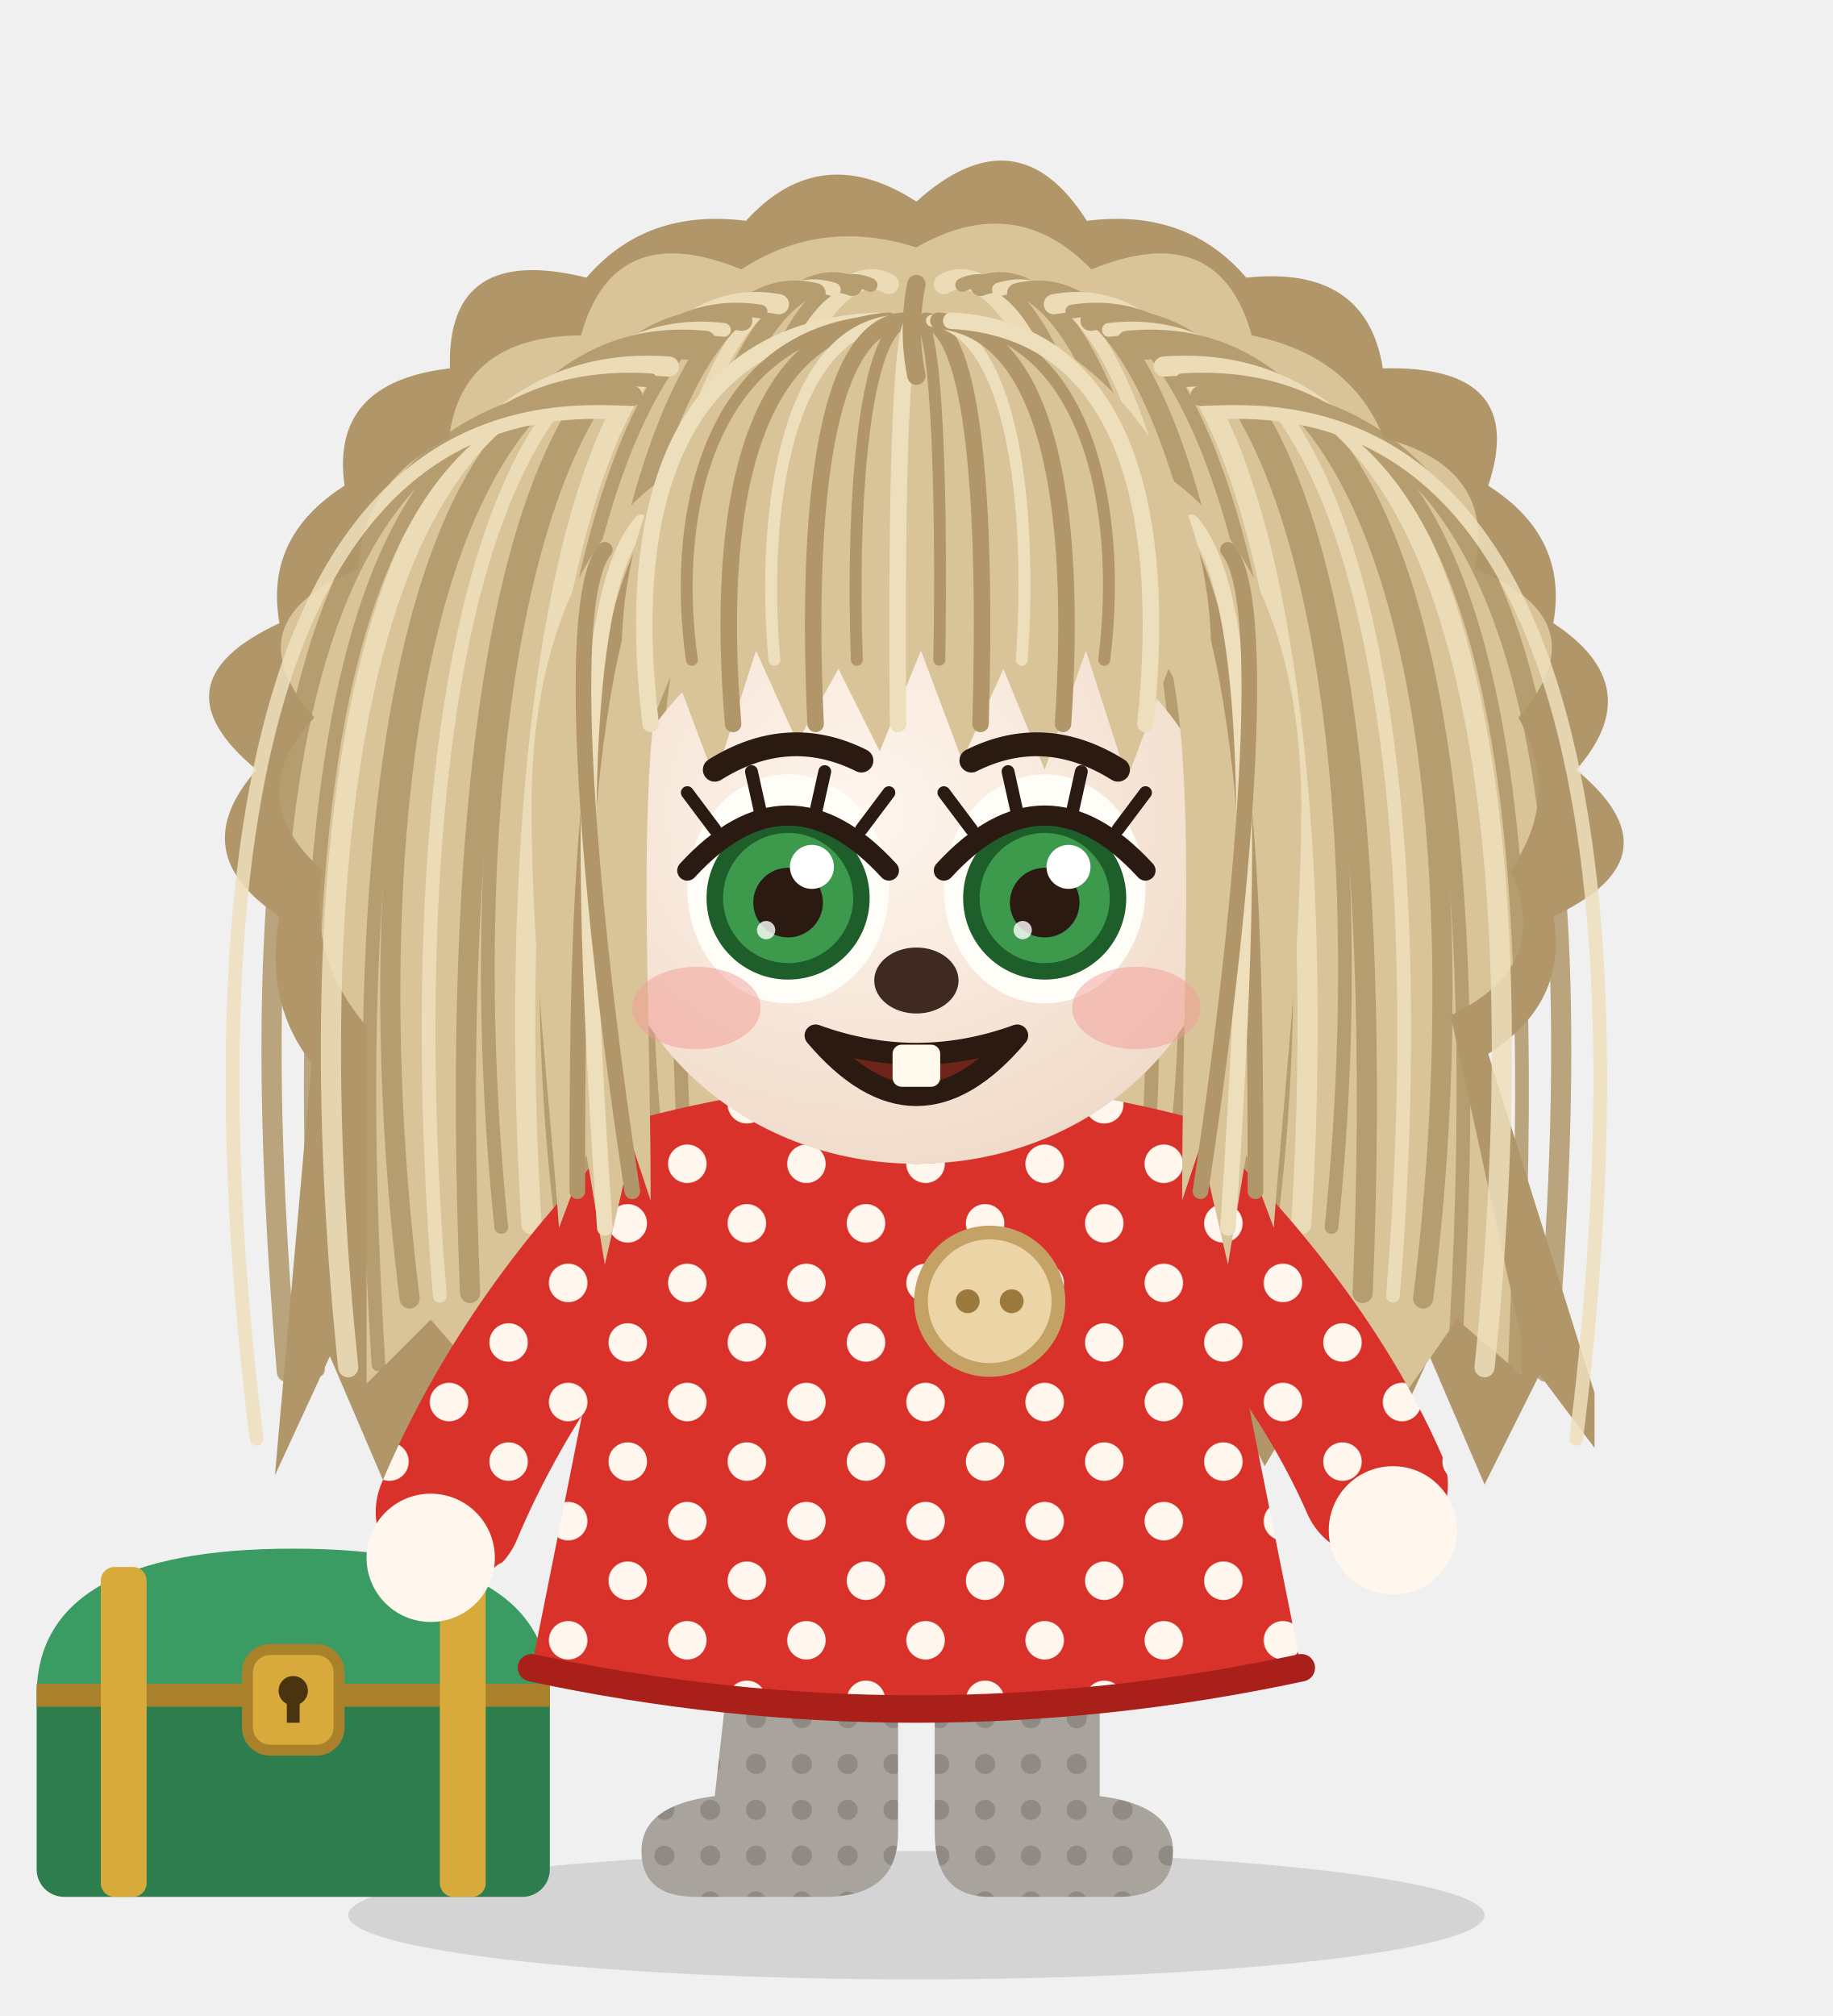
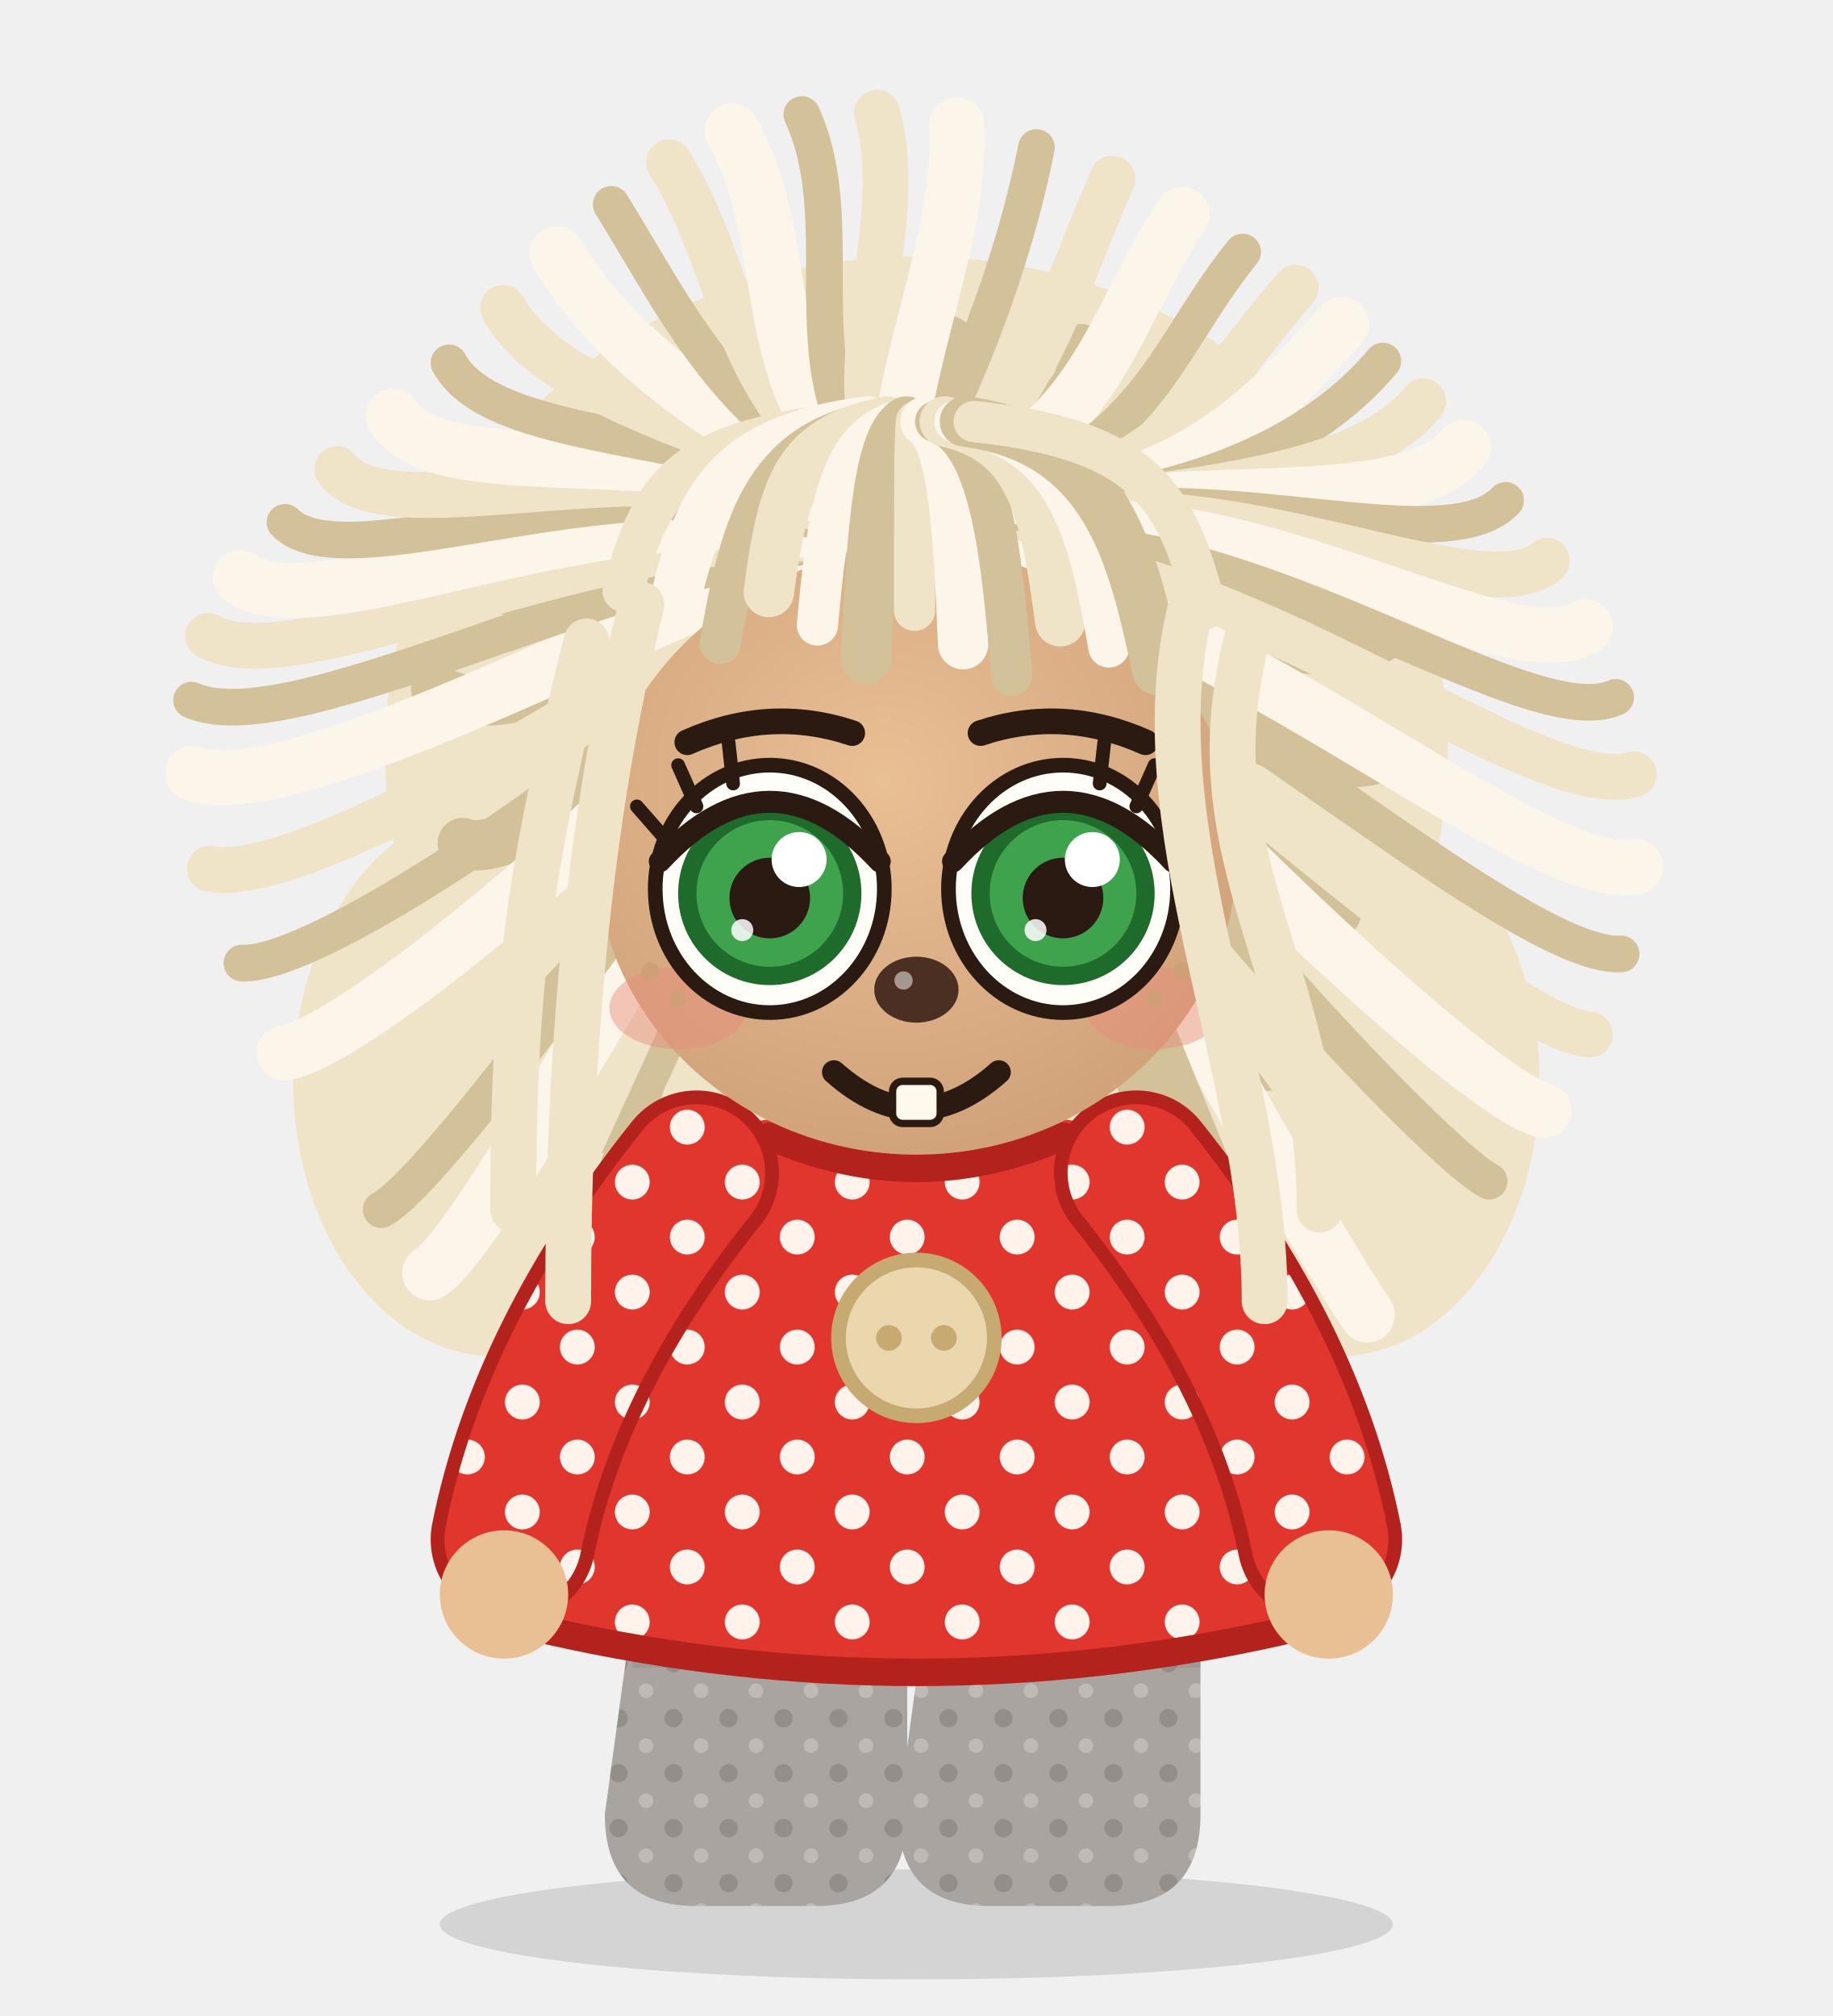
<svg xmlns="http://www.w3.org/2000/svg" viewBox="0 0 200 220" width="200" height="220">
  <defs>
-     <pattern id="kzDots" width="13" height="13" patternUnits="userSpaceOnUse">
-       <rect width="13" height="13" fill="#D8322B" />
-       <circle cx="3.5" cy="3.5" r="2.1" fill="#FFF6EE" />
-       <circle cx="10" cy="10" r="2.1" fill="#FFF6EE" />
+     <pattern id="kzDots" width="12" height="12" patternUnits="userSpaceOnUse">
+       <rect width="12" height="12" fill="#E0362E" />
+       <circle cx="3" cy="3" r="1.9" fill="#FFF3EC" />
+       <circle cx="9" cy="9" r="1.9" fill="#FFF3EC" />
    </pattern>
-     <pattern id="kzKnit" width="5" height="5" patternUnits="userSpaceOnUse">
-       <rect width="5" height="5" fill="#A8A39C" />
-       <circle cx="2.5" cy="2.5" r="1.1" fill="#8F8A83" />
+     <pattern id="kzFelt" width="6" height="6" patternUnits="userSpaceOnUse">
+       <rect width="6" height="6" fill="#A9A49F" />
+       <circle cx="1.5" cy="1.5" r="1" fill="#8A857F" opacity="0.7" />
+       <circle cx="4.5" cy="4.5" r="0.8" fill="#C4BFB9" opacity="0.8" />
    </pattern>
-     <radialGradient id="kzSkin" cx="42%" cy="38%" r="70%">
-       <stop offset="0%" stop-color="#FFF6EE" />
-       <stop offset="100%" stop-color="#EFD9C7" />
+     <radialGradient id="kzSkin" cx="45%" cy="38%" r="68%">
+       <stop offset="0%" stop-color="#E9BF94" />
+       <stop offset="100%" stop-color="#CFA078" />
    </radialGradient>
    <radialGradient id="kzGlow">
-       <stop offset="0%" stop-color="#FFC94D" stop-opacity="0.85" />
-       <stop offset="100%" stop-color="#FFC94D" stop-opacity="0" />
+       <stop offset="0%" stop-color="#90E0EF" stop-opacity="0.85" />
+       <stop offset="100%" stop-color="#90E0EF" stop-opacity="0" />
    </radialGradient>
    <radialGradient id="kzBg" cx="50%" cy="40%" r="70%">
-       <stop offset="0%" stop-color="#FFF4E3" />
-       <stop offset="100%" stop-color="#FFD9A8" />
+       <stop offset="0%" stop-color="#CAF0F8" />
+       <stop offset="100%" stop-color="#90E0EF" />
    </radialGradient>
  </defs>
  <g>
-     <ellipse cx="100" cy="209" rx="62" ry="7" fill="#000" opacity="0.12" />
-     <path d="M34 116 Q28.8 109.4 30.5 100 Q20 93.1 28 84 Q16.5 74.5 30.5 68 Q28.8 58.6 37.6 53 Q36 41.7 49.1 40.2 Q48.7 26.5 64 30.3 Q70.5 22.7 81.4 24.1 Q89.5 15.2 100 22 Q111 12.1 118.6 24.1 Q129.5 22.7 136 30.3 Q149.1 28.9 150.9 40.2 Q166.8 39.8 162.4 53 Q171.2 58.6 169.5 68 Q180 74.9 172 84 Q183.5 93.5 169.5 100 Q171.2 109.4 162.4 115 L174 152 L174 158 L168 150 L162 162 L156 148 L150 161 L144 150 L138 160 L132 148 L126 159 L120 150 L114 158 L108 148 L102 162 L96 150 L90 161 L84 148 L78 160 L72 150 L66 159 L60 148 L54 158 L48 150 L42 162 L36 148 L30 161 Z" fill="#B09669" />
-     <path d="M40 112 Q33.5 104.4 35.2 95 Q26.2 87 34.3 78.3 Q25.1 67.7 39.1 62.1 Q39.5 52.6 49 47.8 Q50.4 36.7 63.4 36.6 Q67 23.7 80.9 29.4 Q89.6 23.7 100 27 Q110.8 20.8 119.1 29.4 Q133 23.7 136.6 36.6 Q147.4 38.8 151 47.8 Q163.4 51.1 160.9 62.1 Q174.9 67.7 165.7 78.3 Q170.5 86.9 164.8 95 Q169.6 105.4 158.3 110.8 L166 146 L166 150 L159 144 L152 154 L145 142 L138 153 L131 144 L124 152 L117 142 L110 151 L103 144 L96 150 L89 142 L82 154 L75 144 L68 153 L61 142 L54 152 L47 144 L40 151 Z" fill="#D9C499" />
-     <g fill="none" stroke-linecap="round" opacity="0.85">
-       <path d="M97 31 C87 25 72 70 78 118" stroke="#EEDFBC" stroke-width="2.2" />
-       <path d="M95 31.1 C82.7 25.4 71.7 77.3 74.7 125.3" stroke="#B09669" stroke-width="1.5" />
-       <path d="M93 31.2 C78.5 25.7 66.3 77.5 71.3 125.5" stroke="#B09669" stroke-width="2.2" />
-       <path d="M91 31.6 C74.2 26.4 66 77.8 68 125.8" stroke="#EEDFBC" stroke-width="1.5" />
-       <path d="M89 32 C69.9 27.1 60.7 85.1 64.7 133.1" stroke="#B09669" stroke-width="2.2" />
-       <path d="M87 32.6 C65.7 27.9 55.3 85.3 61.3 133.3" stroke="#B09669" stroke-width="1.5" />
-       <path d="M85 33.2 C61.4 28.8 55 85.6 58 133.6" stroke="#EEDFBC" stroke-width="2.2" />
-       <path d="M83 34 C57.1 29.9 49.7 85.9 54.7 133.9" stroke="#B09669" stroke-width="1.5" />
-       <path d="M81 35 C52.9 31.1 49.3 93.1 51.3 141.1" stroke="#B09669" stroke-width="2.2" />
-       <path d="M79 36 C48.6 32.4 44 93.4 48 141.4" stroke="#EEDFBC" stroke-width="1.5" />
-       <path d="M77 37.2 C44.3 33.9 38.7 93.7 44.7 141.7" stroke="#B09669" stroke-width="2.2" />
-       <path d="M75 38.5 C40.1 35.4 38.3 100.9 41.3 148.9" stroke="#B09669" stroke-width="1.5" />
-       <path d="M73 40 C35.8 37.2 33 101.2 38 149.2" stroke="#EEDFBC" stroke-width="2.2" />
-       <path d="M71 41.5 C31.5 39 32.7 101.5 34.7 149.5" stroke="#B09669" stroke-width="1.5" />
-       <path d="M69 43.2 C27.3 40.9 27.3 101.7 31.3 149.7" stroke="#B09669" stroke-width="2.2" />
-       <path d="M67 45 C23 43 22 109 28 157" stroke="#EEDFBC" stroke-width="1.5" />
-       <path d="M103 31 C113 25 128 70 122 118" stroke="#EEDFBC" stroke-width="2.2" />
-       <path d="M105 31.1 C117.3 25.4 128.3 77.3 125.3 125.3" stroke="#B09669" stroke-width="1.5" />
-       <path d="M107 31.2 C121.5 25.7 133.7 77.5 128.7 125.5" stroke="#B09669" stroke-width="2.2" />
-       <path d="M109 31.6 C125.8 26.4 134 77.8 132 125.8" stroke="#EEDFBC" stroke-width="1.5" />
-       <path d="M111 32 C130.1 27.1 139.3 85.1 135.3 133.1" stroke="#B09669" stroke-width="2.2" />
-       <path d="M113 32.6 C134.3 27.9 144.7 85.3 138.7 133.3" stroke="#B09669" stroke-width="1.5" />
-       <path d="M115 33.2 C138.6 28.8 145 85.6 142 133.6" stroke="#EEDFBC" stroke-width="2.2" />
-       <path d="M117 34 C142.9 29.9 150.3 85.9 145.3 133.9" stroke="#B09669" stroke-width="1.5" />
-       <path d="M119 35 C147.1 31.1 150.7 93.1 148.7 141.1" stroke="#B09669" stroke-width="2.2" />
-       <path d="M121 36 C151.4 32.4 156 93.4 152 141.4" stroke="#EEDFBC" stroke-width="1.5" />
-       <path d="M123 37.2 C155.7 33.9 161.3 93.7 155.3 141.7" stroke="#B09669" stroke-width="2.2" />
-       <path d="M125 38.5 C159.9 35.4 161.7 100.9 158.7 148.9" stroke="#B09669" stroke-width="1.5" />
-       <path d="M127 40 C164.2 37.2 167 101.2 162 149.2" stroke="#EEDFBC" stroke-width="2.2" />
-       <path d="M129 41.5 C168.5 39 167.3 101.5 165.3 149.5" stroke="#B09669" stroke-width="1.5" />
-       <path d="M131 43.2 C172.7 40.9 172.7 101.7 168.7 149.7" stroke="#B09669" stroke-width="2.2" />
-       <path d="M133 45 C177 43 178 109 172 157" stroke="#EEDFBC" stroke-width="1.5" />
+     <ellipse cx="100" cy="210" rx="52" ry="6" fill="#000" opacity="0.12" />
+     <ellipse cx="100" cy="82" rx="58" ry="54" fill="#EFE4C8" />
+     <ellipse cx="54" cy="118" rx="22" ry="30" fill="#EFE4C8" />
+     <ellipse cx="146" cy="118" rx="22" ry="30" fill="#EFE4C8" />
+     <g fill="none" stroke-linecap="round">
+       <path d="M96.4 64.7 C81.3 80 77.1 125.8 70.9 128.3" stroke="#EFE4C8" stroke-width="5.5" />
+       <path d="M96 64.1 C82.4 80.1 71.4 121.2 66.1 123.1" stroke="#D2C199" stroke-width="5.5" />
+       <path d="M95.3 63.4 C82.8 80.9 66.2 115.8 61.6 116.8" stroke="#EFE4C8" stroke-width="5.5" />
+       <path d="M94.3 62.6 C82 81.7 61.7 109.5 57.5 109.5" stroke="#D2C199" stroke-width="5.5" />
+       <path d="M93.1 61.8 C79.9 81.7 58.3 102.2 53.7 101.1" stroke="#EFE4C8" stroke-width="5.5" />
+       <path d="M91.8 60.9 C76.8 80 56 94.3 50.5 92" stroke="#D2C199" stroke-width="5.5" />
+       <path d="M90.5 60 C73.7 76.2 54.7 86.1 48.4 82.4" stroke="#EFE4C8" stroke-width="5.5" />
+       <path d="M89.6 59.1 C71.7 71.3 54.5 79.8 47.6 75.2" stroke="#D2C199" stroke-width="5.5" />
+       <path d="M89.1 58.3 C71.7 65.2 55.2 73.9 48.6 68.4" stroke="#EFE4C8" stroke-width="5.5" />
+       <path d="M89.2 57.4 C74 58.9 56.9 68.6 51.3 62.4" stroke="#D2C199" stroke-width="5.5" />
+       <path d="M90 56.6 C78.5 53.4 59.6 64.1 55.6 57.2" stroke="#EFE4C8" stroke-width="5.5" />
+       <path d="M91.4 55.9 C84.4 49.5 63.3 60.2 61.3 52.8" stroke="#D2C199" stroke-width="5.5" />
+       <path d="M93.3 55.3 C90.5 47.5 68.1 57 68 49" stroke="#EFE4C8" stroke-width="5.5" />
+       <path d="M95.5 54.8 C95.8 47.2 73.9 54.2 75.1 45.8" stroke="#D2C199" stroke-width="5.5" />
+       <path d="M97.8 54.4 C99.5 47.9 80.7 51.7 82.3 43" stroke="#EFE4C8" stroke-width="5.5" />
+       <path d="M100 54.2 C101.2 48.8 88.3 49.5 89.5 40.5" stroke="#D2C199" stroke-width="5.5" />
+       <path d="M101.9 54 C101.5 49.2 96.4 47.8 96.5 38.5" stroke="#EFE4C8" stroke-width="5.5" />
+       <path d="M103.4 54 C101 48.8 104.7 46.8 103.5 37.2" stroke="#D2C199" stroke-width="5.5" />
+       <path d="M104.3 54.2 C100.8 47.6 112.7 46.6 110.6 37" stroke="#EFE4C8" stroke-width="5.5" />
+       <path d="M104.8 54.4 C101.9 46.3 120 47.6 117.9 38.1" stroke="#D2C199" stroke-width="5.5" />
+       <path d="M105 54.8 C104.5 45.6 126.5 49.8 125.3 40.7" stroke="#EFE4C8" stroke-width="5.5" />
+       <path d="M105 55.3 C108.8 46.3 131.9 53.2 132.4 44.6" stroke="#D2C199" stroke-width="5.5" />
+       <path d="M104.9 55.9 C113.9 49 136.3 57.7 139 49.8" stroke="#EFE4C8" stroke-width="5.5" />
+       <path d="M105.1 56.6 C119 53.6 139.6 63 144.6 55.9" stroke="#D2C199" stroke-width="5.5" />
+       <path d="M105.4 57.4 C123 59.6 142.1 68.7 148.7 62.5" stroke="#EFE4C8" stroke-width="5.5" />
+       <path d="M106.1 58.3 C125.5 66 143.7 74.6 151.2 69.2" stroke="#D2C199" stroke-width="5.5" />
+       <path d="M107 59.1 C126.1 71.9 144.6 80.3 151.8 75.8" stroke="#EFE4C8" stroke-width="5.5" />
+       <path d="M108.1 60 C125.2 76.4 144.6 86 151 82.4" stroke="#D2C199" stroke-width="5.5" />
+       <path d="M109.1 60.9 C123.5 79.6 143.6 93.5 148.8 91.1" stroke="#EFE4C8" stroke-width="5.5" />
+       <path d="M109.9 61.8 C121.8 80.9 141.6 100.9 145.8 99.6" stroke="#D2C199" stroke-width="5.5" />
+       <path d="M110.2 62.6 C120.8 80.8 138.5 108.2 142.2 108.1" stroke="#EFE4C8" stroke-width="5.5" />
+       <path d="M110 63.4 C120.7 80.2 134.4 115.4 138.3 116.3" stroke="#D2C199" stroke-width="5.5" />
+       <path d="M109.2 64.1 C121.3 79.9 129.3 122.2 134.1 124.2" stroke="#EFE4C8" stroke-width="5.5" />
+       <path d="M107.7 64.7 C121.7 80.6 123.5 128.4 129.4 131.4" stroke="#D2C199" stroke-width="5.5" />
+       <path d="M96.4 64.7 C75.9 86.6 65.5 144.3 57.2 150.1" stroke="#D2C199" stroke-width="4" />
+       <path d="M96.2 64.3 C76.8 86.8 59.5 139.8 52 144.9" stroke="#EFE4C8" stroke-width="5" />
+       <path d="M95.7 63.8 C77.3 87.7 53.6 134.6 46.9 138.9" stroke="#FBF6E9" stroke-width="6" />
+       <path d="M94.9 63.3 C76.6 88.6 48 128.7 41.6 132" stroke="#D2C199" stroke-width="4" />
+       <path d="M93.6 62.7 C74.5 88.6 42.9 121.8 36.2 123.9" stroke="#EFE4C8" stroke-width="5" />
+       <path d="M92.2 62.1 C71.2 87.1 38.5 114 31 114.9" stroke="#FBF6E9" stroke-width="6" />
+       <path d="M90.8 61.5 C67.3 83.7 34.9 105.5 26.4 105.1" stroke="#D2C199" stroke-width="4" />
+       <path d="M89.6 60.8 C63.9 78.3 32.4 96.7 22.9 94.8" stroke="#EFE4C8" stroke-width="5" />
+       <path d="M88.7 60.2 C61.7 71.5 31.1 87.8 21 84.4" stroke="#FBF6E9" stroke-width="6" />
+       <path d="M88.4 59.5 C61.4 64.5 31 80.9 20.9 76.4" stroke="#D2C199" stroke-width="4" />
+       <path d="M88.6 58.8 C63 58 32.2 74.8 22.7 69.4" stroke="#EFE4C8" stroke-width="5" />
+       <path d="M89.4 58.2 C66.3 52.6 34.6 69.3 26.2 63" stroke="#FBF6E9" stroke-width="6" />
+       <path d="M90.7 57.6 C70.6 48.7 38.1 64.1 31.1 57" stroke="#D2C199" stroke-width="4" />
+       <path d="M92.2 57 C75 46.8 42.6 59.1 36.8 51.2" stroke="#EFE4C8" stroke-width="5" />
+       <path d="M93.9 56.4 C78.5 46.3 48 54.1 42.9 45.4" stroke="#FBF6E9" stroke-width="6" />
+       <path d="M95.4 55.9 C80.6 46.9 54.1 49 49 39.6" stroke="#D2C199" stroke-width="4" />
+       <path d="M96.7 55.5 C81.3 47.8 60.6 43.9 54.9 33.6" stroke="#EFE4C8" stroke-width="5" />
+       <path d="M97.6 55.1 C80.9 48.3 67.3 38.8 60.8 27.7" stroke="#FBF6E9" stroke-width="6" />
+       <path d="M98 54.7 C80.1 47.9 74.1 34.2 66.7 22.3" stroke="#D2C199" stroke-width="4" />
+       <path d="M98.1 54.4 C79.9 46.7 80.9 30.2 73 17.7" stroke="#EFE4C8" stroke-width="5" />
+       <path d="M98 54.2 C81.3 45 87.4 27.3 79.9 14.3" stroke="#FBF6E9" stroke-width="6" />
+       <path d="M97.9 54.1 C84.6 43.1 93.6 25.7 87.5 12.5" stroke="#D2C199" stroke-width="4" />
+       <path d="M97.8 54 C90 41.9 99.5 25.5 95.7 12.3" stroke="#EFE4C8" stroke-width="5" />
+       <path d="M98.1 54 C97.2 41.7 105.1 26.6 104.4 13.6" stroke="#FBF6E9" stroke-width="6" />
+       <path d="M98.8 54.1 C105.2 42.8 110.6 28.8 113.1 16.1" stroke="#D2C199" stroke-width="4" />
+       <path d="M99.9 54.2 C113 45.1 115.9 31.8 121.4 19.5" stroke="#EFE4C8" stroke-width="5" />
+       <path d="M101.5 54.4 C119.8 48.1 121.2 35.1 129 23.4" stroke="#FBF6E9" stroke-width="6" />
+       <path d="M103.3 54.7 C124.7 51.1 126.6 38.6 135.6 27.5" stroke="#D2C199" stroke-width="4" />
+       <path d="M105.3 55.1 C127.7 53.5 132 42 141.4 31.4" stroke="#EFE4C8" stroke-width="5" />
+       <path d="M107.2 55.5 C129 54.7 137.4 45.4 146.4 35.4" stroke="#FBF6E9" stroke-width="6" />
+       <path d="M108.8 55.9 C129 54.7 142.9 48.9 150.9 39.4" stroke="#D2C199" stroke-width="4" />
+       <path d="M109.9 56.4 C128.7 53.5 148.1 52.7 155.3 43.8" stroke="#EFE4C8" stroke-width="5" />
+       <path d="M110.4 57 C128.6 51.9 153.1 57 159.7 48.8" stroke="#FBF6E9" stroke-width="6" />
+       <path d="M110.4 57.6 C129.3 50.6 157.5 62 164.3 54.6" stroke="#D2C199" stroke-width="4" />
+       <path d="M110 58.2 C130.8 50.4 161.4 67.7 168.8 61.2" stroke="#EFE4C8" stroke-width="5" />
+       <path d="M109.1 58.8 C132.8 52 164.4 74 173 68.4" stroke="#FBF6E9" stroke-width="6" />
+       <path d="M108.1 59.5 C134.6 55.6 166.4 80.6 176.3 76.1" stroke="#D2C199" stroke-width="4" />
+       <path d="M107.2 60.2 C135.8 61 167.5 87.8 178.3 84.5" stroke="#EFE4C8" stroke-width="5" />
+       <path d="M106.4 60.8 C135.6 68.2 167.5 96.5 178.5 94.6" stroke="#FBF6E9" stroke-width="6" />
+       <path d="M106 61.5 C134 75.6 166.4 104.7 176.9 104.1" stroke="#D2C199" stroke-width="4" />
+       <path d="M106 62.1 C131.1 82.3 164.3 112.3 173.5 112.9" stroke="#EFE4C8" stroke-width="5" />
+       <path d="M106.3 62.7 C127.5 87.6 161 119.4 168.5 121.2" stroke="#FBF6E9" stroke-width="6" />
+       <path d="M106.8 63.3 C123.7 91.1 156.8 126 162.5 128.9" stroke="#D2C199" stroke-width="4" />
+       <path d="M107.3 63.8 C120.7 92.9 151.6 132.4 155.9 136.2" stroke="#EFE4C8" stroke-width="5" />
+       <path d="M107.7 64.3 C118.8 93.4 145.7 138.6 149.2 143.5" stroke="#FBF6E9" stroke-width="6" />
+       <path d="M107.8 64.7 C118.2 93.2 139 144.7 142.5 150.6" stroke="#D2C199" stroke-width="4" />
    </g>
-     <rect x="4" y="182" width="56" height="25" rx="3" fill="#2E7D4F" />
-     <path d="M4 185 Q4 169 32 169 Q60 169 60 185 Z" fill="#3A9B63" />
-     <path d="M4 185 H60" stroke="#A9812A" stroke-width="2.5" />
-     <rect x="11" y="171" width="5" height="36" rx="1.5" fill="#D8A93B" />
-     <rect x="48" y="171" width="5" height="36" rx="1.5" fill="#D8A93B" />
-     <rect x="27" y="180" width="10" height="11" rx="2.5" fill="#D8A93B" stroke="#A9812A" stroke-width="1.2" />
-     <circle cx="32" cy="184.5" r="1.6" fill="#4A3410" />
-     <path d="M32 185 V188" stroke="#4A3410" stroke-width="1.4" />
-     <path d="M80 178 H98 V200 Q98 207 90 207 H76 Q70 207 70 202 Q70 197 78 196 Z" fill="url(#kzKnit)" />
-     <path d="M102 178 H120 V196 Q128 197 128 202 Q128 207 122 207 H108 Q102 207 102 200 Z" fill="url(#kzKnit)" />
-     <path d="M70 122 Q100 114 130 122 L142 182 Q100 191 58 182 Z" fill="url(#kzDots)" />
-     <path d="M58 182 Q100 191 142 182" fill="none" stroke="#A91F1A" stroke-width="3" stroke-linecap="round" />
-     <path d="M86 121 Q100 130 114 121" fill="none" stroke="#A91F1A" stroke-width="3" stroke-linecap="round" />
-     <circle cx="108" cy="142" r="7.5" fill="#EBD5A7" stroke="#C4A265" stroke-width="1.5" />
-     <circle cx="105.6" cy="142" r="1.3" fill="#9C7A3E" />
-     <circle cx="110.4" cy="142" r="1.3" fill="#9C7A3E" />
-     <path d="M73 130 Q57 146 49 165" fill="none" stroke="url(#kzDots)" stroke-width="16" stroke-linecap="round" />
-     <circle cx="47" cy="170" r="7" fill="#FFF6EE" />
-     <path d="M127 130 Q143 146 150 162" fill="none" stroke="url(#kzDots)" stroke-width="16" stroke-linecap="round" />
-     <circle cx="152" cy="167" r="7" fill="#FFF6EE" />
-     <ellipse cx="66" cy="98" rx="6" ry="8" fill="#EFD9C7" />
-     <ellipse cx="134" cy="98" rx="6" ry="8" fill="#EFD9C7" />
-     <ellipse cx="100" cy="96" rx="34" ry="31" fill="url(#kzSkin)" />
-     <path d="M76 50 C64 56 58 70 58 88 C58 104 60 120 61 134 L64 126 L66 138 L69 125 L71 131 C71 112 70 96 71 82 C72 68 76 58 80 54 Z" fill="#D9C499" />
+     <path d="M69 176 h30 v22 q0 10 -10 10 h-13 q-10 0 -10 -10 z" fill="url(#kzFelt)" />
+     <path d="M69 176 h30 v6 h-30 z" fill="#8A857F" opacity="0.35" />
+     <path d="M101 176 h30 v22 q0 10 -10 10 h-13 q-10 0 -10 -10 z" fill="url(#kzFelt)" />
+     <path d="M101 176 h30 v6 h-30 z" fill="#8A857F" opacity="0.35" />
+     <path d="M74 124 Q100 118 126 124 L140 178 Q100 187 60 178 Z" fill="url(#kzDots)" />
+     <path d="M60 178 Q100 187 140 178" fill="none" stroke="#B3221C" stroke-width="3" stroke-linecap="round" />
+     <path d="M84 124 Q100 131 116 124" fill="none" stroke="#B3221C" stroke-width="3" stroke-linecap="round" />
+     <circle cx="100" cy="146" r="8.5" fill="#EBD7AE" stroke="#C6AA72" stroke-width="1.6" />
+     <circle cx="97" cy="146" r="1.4" fill="#C6AA72" />
+     <circle cx="103" cy="146" r="1.4" fill="#C6AA72" />
+     <path d="M76 128 Q60 148 56 168" fill="none" stroke="#B3221C" stroke-width="18" stroke-linecap="round" />
+     <path d="M76 128 Q60 148 56 168" fill="none" stroke="url(#kzDots)" stroke-width="15" stroke-linecap="round" />
+     <circle cx="55" cy="174" r="7" fill="#E9BF94" />
+     <path d="M124 128 Q140 148 144 168" fill="none" stroke="#B3221C" stroke-width="18" stroke-linecap="round" />
+     <path d="M124 128 Q140 148 144 168" fill="none" stroke="url(#kzDots)" stroke-width="15" stroke-linecap="round" />
+     <circle cx="145" cy="174" r="7" fill="#E9BF94" />
+     <ellipse cx="100" cy="93" rx="35" ry="33" fill="url(#kzSkin)" />
+     <ellipse cx="74" cy="110" rx="7.5" ry="4.5" fill="#E98A7A" opacity="0.45" />
+     <ellipse cx="126" cy="110" rx="7.5" ry="4.5" fill="#E98A7A" opacity="0.45" />
+     <g fill="#CFA078">
+       <circle cx="71" cy="106" r="1" />
+       <circle cx="76" cy="104" r="1" />
+       <circle cx="74" cy="109" r="0.9" />
+       <circle cx="129" cy="106" r="1" />
+       <circle cx="124" cy="104" r="1" />
+       <circle cx="126" cy="109" r="0.9" />
+     </g>
+     <ellipse cx="100" cy="108" rx="4.6" ry="3.6" fill="#4A2F22" />
+     <circle cx="98.6" cy="107" r="1" fill="#fff" opacity="0.5" />
+     <ellipse cx="84" cy="97" rx="12.5" ry="13.5" fill="#FFFDF8" stroke="#2B1A12" stroke-width="1.6" />
+     <g transform="translate(0 0)">
+       <circle cx="84" cy="97.5" r="9" fill="#3FA34D" />
+       <circle cx="84" cy="97.5" r="9" fill="none" stroke="#1F6B2C" stroke-width="2" />
+       <circle cx="84" cy="98" r="4.4" fill="#2B1A12" />
+       <circle cx="87.2" cy="93.8" r="3" fill="#fff" />
+       <circle cx="81" cy="101.5" r="1.2" fill="#fff" opacity="0.85" />
+     </g>
+     <path d="M72 94 Q84 81 96 94" fill="none" stroke="#2B1A12" stroke-width="2.4" stroke-linecap="round" />
+     <g stroke="#2B1A12" stroke-width="1.5" stroke-linecap="round">
+       <path d="M73 92 L69.5 88" />
+       <path d="M76 88 L74 83.5" />
+       <path d="M80 85.5 L79.5 81" />
+     </g>
+     <ellipse cx="116" cy="97" rx="12.5" ry="13.5" fill="#FFFDF8" stroke="#2B1A12" stroke-width="1.6" />
+     <g transform="translate(0 0)">
+       <circle cx="116" cy="97.5" r="9" fill="#3FA34D" />
+       <circle cx="116" cy="97.5" r="9" fill="none" stroke="#1F6B2C" stroke-width="2" />
+       <circle cx="116" cy="98" r="4.4" fill="#2B1A12" />
+       <circle cx="119.2" cy="93.8" r="3" fill="#fff" />
+       <circle cx="113" cy="101.5" r="1.2" fill="#fff" opacity="0.85" />
+     </g>
+     <path d="M104 94 Q116 81 128 94" fill="none" stroke="#2B1A12" stroke-width="2.4" stroke-linecap="round" />
+     <g stroke="#2B1A12" stroke-width="1.5" stroke-linecap="round">
+       <path d="M127 92 L130.5 88" />
+       <path d="M124 88 L126 83.5" />
+       <path d="M120 85.5 L120.5 81" />
+     </g>
+     <g fill="none" stroke="#2B1A12" stroke-width="2.8" stroke-linecap="round">
+       <path d="M75 81 Q84 77 93 80" />
+       <path d="M107 80 Q116 77 125 81" />
+     </g>
+     <path d="M91 117 Q100 125 109 117" fill="none" stroke="#2B1A12" stroke-width="2.6" stroke-linecap="round" />
+     <rect x="97.4" y="118" width="5.2" height="4.6" rx="1.1" fill="#FFF8EC" stroke="#2B1A12" stroke-width="0.8" />
    <g fill="none" stroke-linecap="round">
-       <path d="M74 54 C63 66 63 104 63 130" stroke="#B09669" stroke-width="1.7" />
-       <path d="M70 57 C62 66 64 104 66 134" stroke="#EEDFBC" stroke-width="1.7" />
-       <path d="M66 60 C61 66 65 104 69 130" stroke="#B09669" stroke-width="1.7" />
+       <path d="M93.6 46 C74.4 48 71.2 52.5 68 64.5" stroke="#EFE4C8" stroke-width="4.5" />
+       <path d="M94.7 46 C78.6 48 76 55.2 73.3 67.2" stroke="#FBF6E9" stroke-width="5.5" />
+       <path d="M95.7 46 C82.9 48 80.7 58.2 78.6 70.2" stroke="#D2C199" stroke-width="4.5" />
+       <path d="M96.8 46 C87.1 48 85.5 52.6 83.9 64.6" stroke="#EFE4C8" stroke-width="5.5" />
+       <path d="M97.8 46 C91.4 48 90.3 56.2 89.2 68.2" stroke="#FBF6E9" stroke-width="4.5" />
+       <path d="M98.9 46 C95.6 48 95.1 59.9 94.5 71.9" stroke="#D2C199" stroke-width="5.5" />
+       <path d="M100 46 C99.8 48 99.8 54.6 99.8 66.6" stroke="#EFE4C8" stroke-width="4.5" />
+       <path d="M101 46 C104.1 48 104.6 58.3 105.1 70.3" stroke="#FBF6E9" stroke-width="5.5" />
+       <path d="M102.1 46 C108.3 48 109.4 61.7 110.4 73.7" stroke="#D2C199" stroke-width="4.5" />
+       <path d="M103.1 46 C112.6 48 114.1 55.8 115.7 67.8" stroke="#EFE4C8" stroke-width="5.5" />
+       <path d="M104.2 46 C116.8 48 118.9 58.6 121 70.6" stroke="#FBF6E9" stroke-width="4.5" />
+       <path d="M105.3 46 C121 48 123.7 61.1 126.3 73.1" stroke="#D2C199" stroke-width="5.5" />
+       <path d="M106.3 46 C125.3 48 128.4 54.4 131.6 66.4" stroke="#EFE4C8" stroke-width="4.5" />
+       <path d="M64 70 C58 94 56 106 56 132" stroke="#EFE4C8" stroke-width="5" />
+       <path d="M70 66 C64 90 62 116 62 142" stroke="#EFE4C8" stroke-width="5" />
+       <path d="M136 70 C130 94 144 106 144 132" stroke="#EFE4C8" stroke-width="5" />
+       <path d="M130 66 C124 90 138 116 138 142" stroke="#EFE4C8" stroke-width="5" />
    </g>
-     <g transform="translate(200 0) scale(-1 1)">
-       <path d="M76 50 C64 56 58 70 58 88 C58 104 60 120 61 134 L64 126 L66 138 L69 125 L71 131 C71 112 70 96 71 82 C72 68 76 58 80 54 Z" fill="#D9C499" />
-       <g fill="none" stroke-linecap="round">
-         <path d="M74 54 C63 66 63 104 63 130" stroke="#B09669" stroke-width="1.7" />
-         <path d="M70 57 C62 66 64 104 66 134" stroke="#EEDFBC" stroke-width="1.7" />
-         <path d="M66 60 C61 66 65 104 69 130" stroke="#B09669" stroke-width="1.7" />
-       </g>
-     </g>
-     <path d="M68 76 C66 50 82 34 100 33 C118 34 134 50 132 76 L132 81 L127.5 73 L123 85 L118.5 71 L114 84 L109.5 73 L105 83 L100.5 71 L96 82 L91.5 73 L87 81 L82.5 71 L78 85 L73.5 73 L69 84 Z" fill="#D9C499" />
-     <g fill="none" stroke-linecap="round">
-       <path d="M95.7 35 C73.9 36 68.1 55 71 79" stroke="#EEDFBC" stroke-width="1.8" />
-       <path d="M96.3 35 C78 36 73.1 55 75.5 72" stroke="#B09669" stroke-width="1.3" />
-       <path d="M97 35 C82 36 78 55 80 79" stroke="#B09669" stroke-width="1.8" />
-       <path d="M97.7 35 C86.1 36 83 55 84.5 72" stroke="#EEDFBC" stroke-width="1.3" />
-       <path d="M98.4 35 C90.1 36 87.9 55 89 79" stroke="#B09669" stroke-width="1.8" />
-       <path d="M99 35 C94.2 36 92.9 55 93.5 72" stroke="#B09669" stroke-width="1.3" />
-       <path d="M99.7 35 C98.2 36 97.8 55 98 79" stroke="#EEDFBC" stroke-width="1.8" />
-       <path d="M100.4 35 C102.3 36 102.8 55 102.5 72" stroke="#B09669" stroke-width="1.3" />
-       <path d="M101.1 35 C106.3 36 107.7 55 107 79" stroke="#B09669" stroke-width="1.8" />
-       <path d="M101.7 35 C110.4 36 112.7 55 111.5 72" stroke="#EEDFBC" stroke-width="1.3" />
-       <path d="M102.4 35 C114.4 36 117.6 55 116 79" stroke="#B09669" stroke-width="1.8" />
-       <path d="M103.1 35 C118.5 36 122.6 55 120.5 72" stroke="#B09669" stroke-width="1.3" />
-       <path d="M103.8 35 C122.5 36 127.5 55 125 79" stroke="#EEDFBC" stroke-width="1.8" />
-     </g>
-     <path d="M100 31 Q99 36 100 41" stroke="#B09669" stroke-width="2" fill="none" stroke-linecap="round" />
-     <ellipse cx="86" cy="97" rx="11" ry="12.5" fill="#FFFDF8" />
-     <g transform="translate(0 0)">
-       <circle cx="86" cy="98" r="8" fill="#3D9A4C" />
-       <circle cx="86" cy="98" r="8" fill="none" stroke="#1E5E2B" stroke-width="1.8" />
-       <circle cx="86" cy="98.5" r="3.8" fill="#2B1A12" />
-       <circle cx="88.6" cy="94.6" r="2.4" fill="#fff" />
-       <circle cx="83.6" cy="101.5" r="1" fill="#fff" opacity="0.8" />
-     </g>
-     <path d="M75 95 Q86 83 97 95" fill="none" stroke="#2B1A12" stroke-width="2.2" stroke-linecap="round" />
-     <g stroke="#2B1A12" stroke-width="1.4" stroke-linecap="round">
-       <path d="M78 90.5 L75 86.5" />
-       <path d="M83 88.7 L82 84.2" />
-       <path d="M89 88.7 L90 84.2" />
-       <path d="M94 90.5 L97 86.5" />
-     </g>
-     <ellipse cx="114" cy="97" rx="11" ry="12.5" fill="#FFFDF8" />
-     <g transform="translate(0 0)">
-       <circle cx="114" cy="98" r="8" fill="#3D9A4C" />
-       <circle cx="114" cy="98" r="8" fill="none" stroke="#1E5E2B" stroke-width="1.8" />
-       <circle cx="114" cy="98.5" r="3.8" fill="#2B1A12" />
-       <circle cx="116.6" cy="94.6" r="2.4" fill="#fff" />
-       <circle cx="111.6" cy="101.5" r="1" fill="#fff" opacity="0.8" />
-     </g>
-     <path d="M103 95 Q114 83 125 95" fill="none" stroke="#2B1A12" stroke-width="2.2" stroke-linecap="round" />
-     <g stroke="#2B1A12" stroke-width="1.4" stroke-linecap="round">
-       <path d="M106 90.5 L103 86.5" />
-       <path d="M111 88.7 L110 84.2" />
-       <path d="M117 88.7 L118 84.2" />
-       <path d="M122 90.5 L125 86.5" />
-     </g>
-     <ellipse cx="76" cy="110" rx="7" ry="4.5" fill="#F29C95" opacity="0.5" />
-     <ellipse cx="124" cy="110" rx="7" ry="4.5" fill="#F29C95" opacity="0.5" />
-     <g fill="none" stroke="#2B1A12" stroke-width="2.6" stroke-linecap="round">
-       <path d="M78 84 Q86 79 94 83" />
-       <path d="M106 83 Q114 79 122 84" />
-     </g>
-     <ellipse cx="100" cy="107" rx="4.6" ry="3.6" fill="#3E2A20" />
-     <path d="M89 113 Q100 126 111 113 Q100 117 89 113 Z" fill="#6E2418" stroke="#2B1A12" stroke-width="2.4" stroke-linecap="round" stroke-linejoin="round" />
-     <rect x="97.4" y="114" width="5.2" height="4.6" rx="1" fill="#FFF8EC" />
  </g>
</svg>
